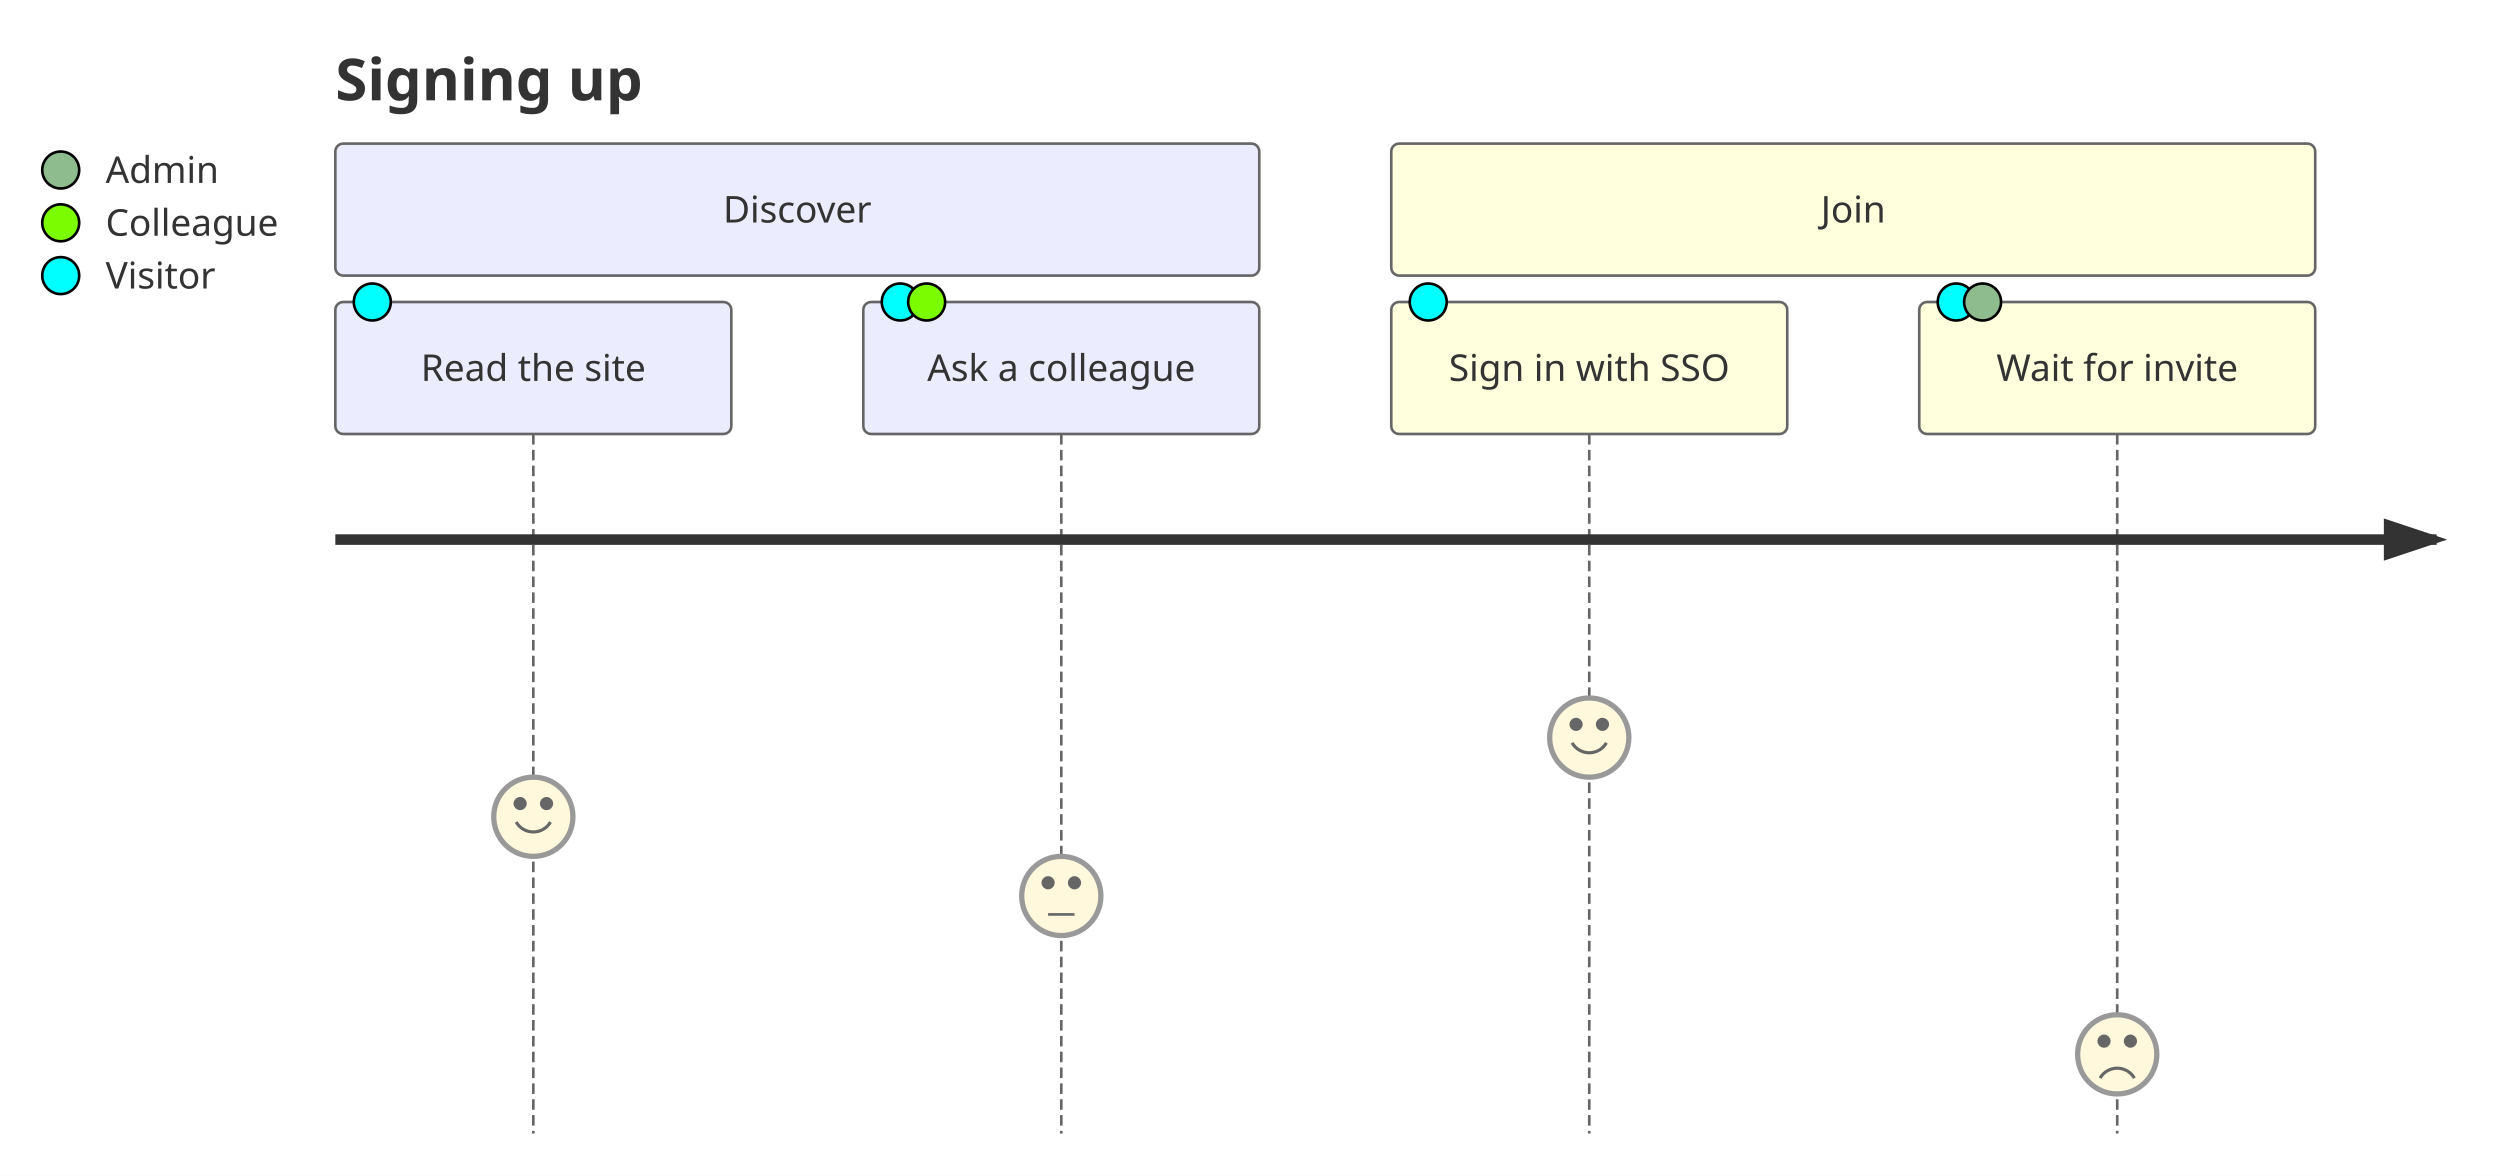
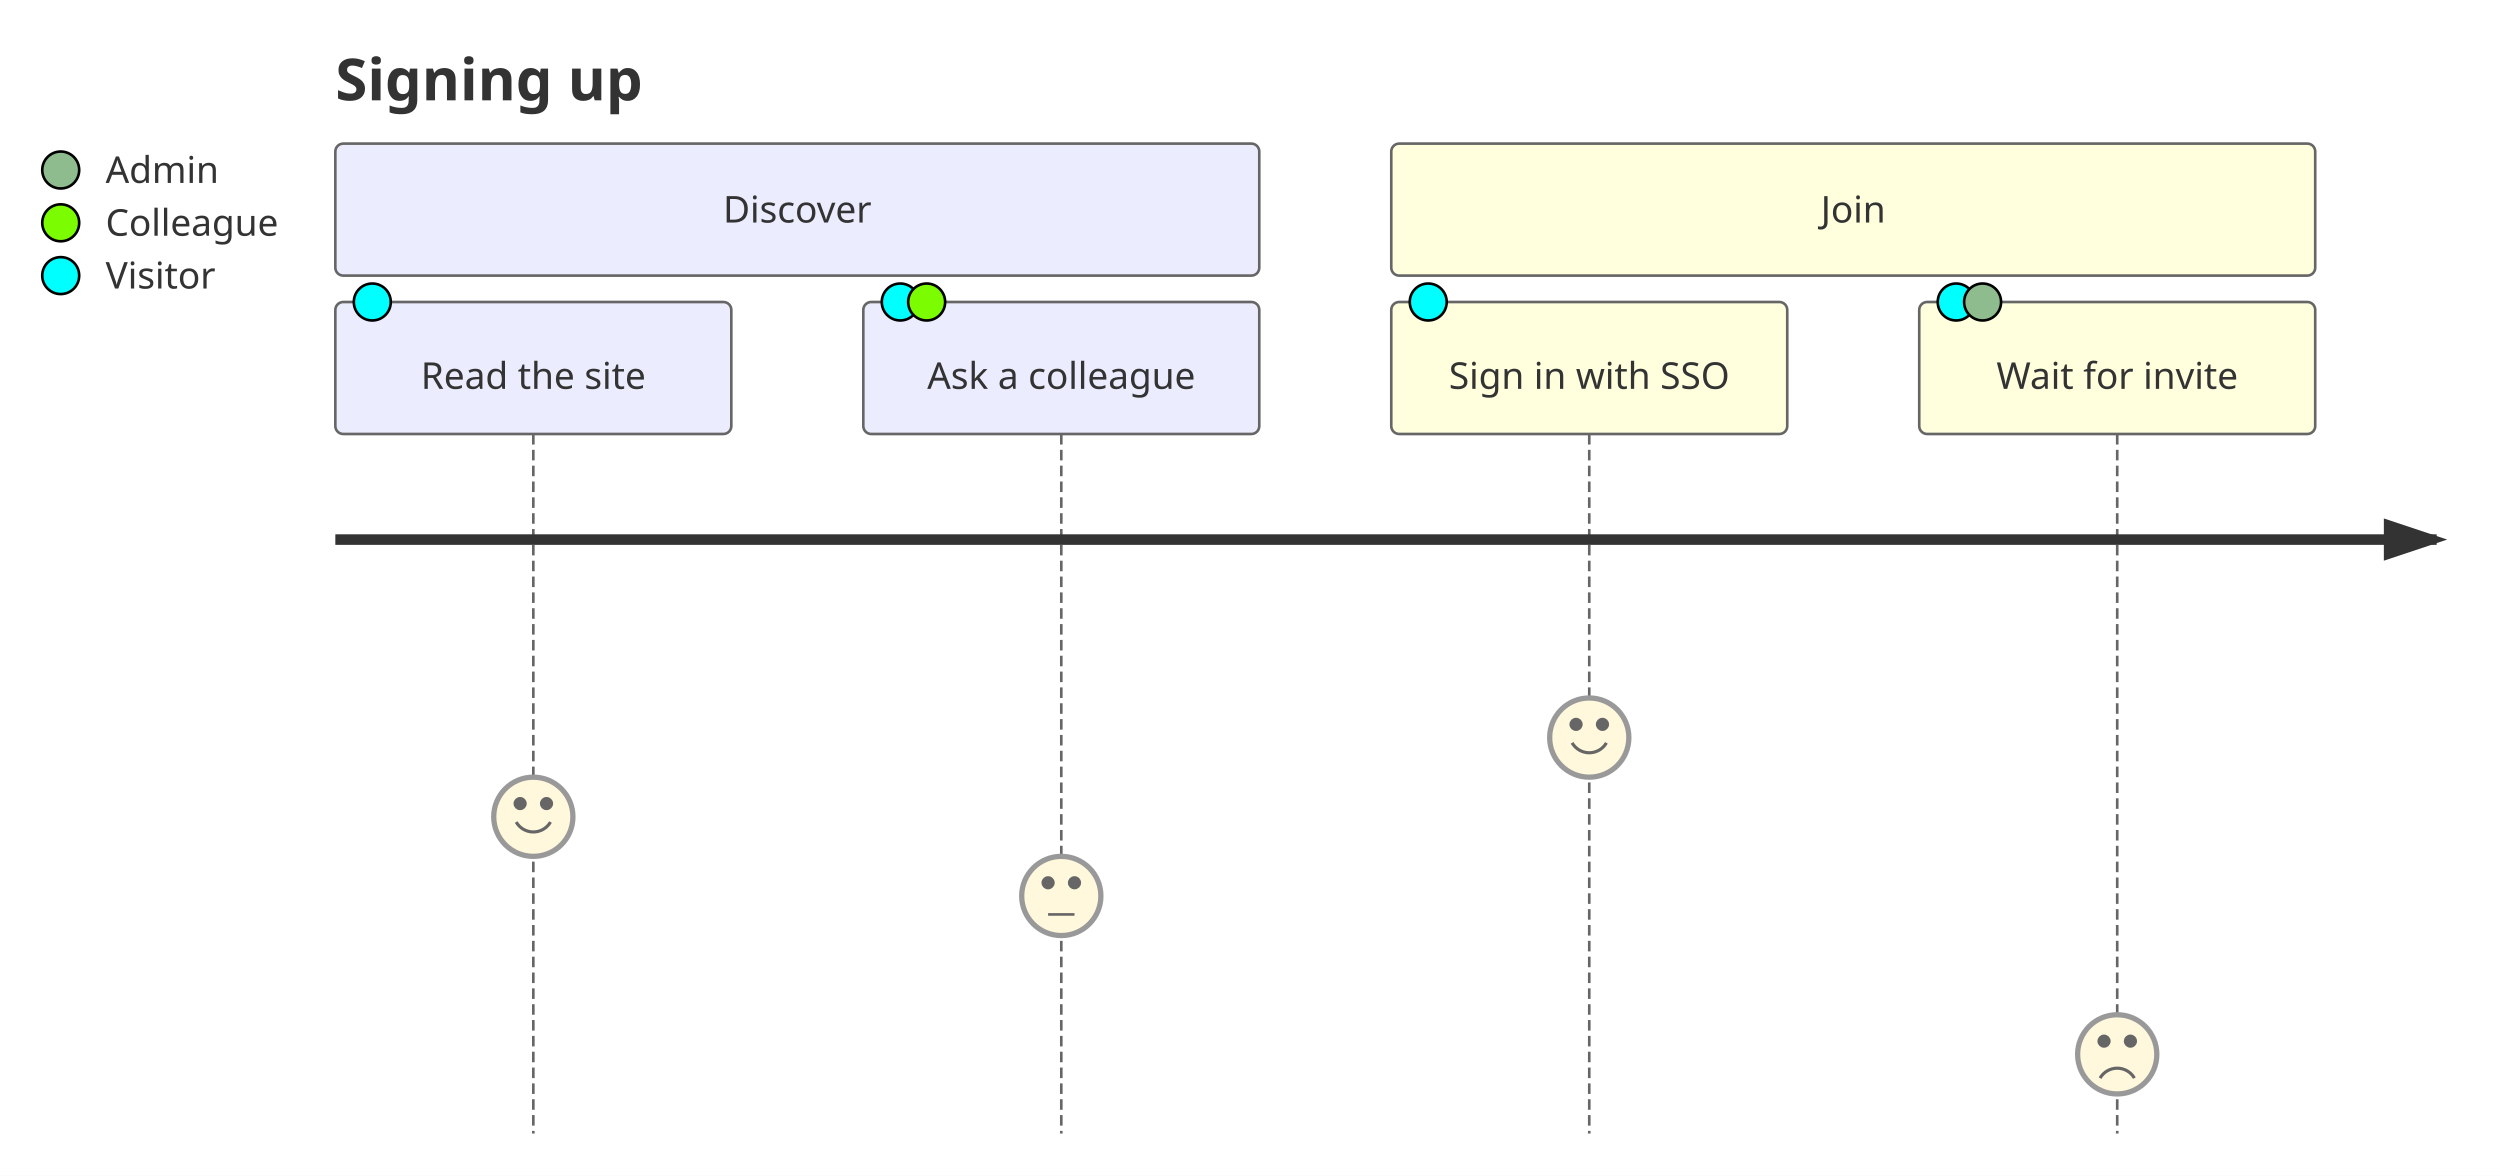
<svg xmlns="http://www.w3.org/2000/svg" width="947.03" height="445.4" viewBox="0 0 947.03 445.4" font-family="sans-serif" font-size="14">
  <rect width="100%" height="100%" fill="#ffffff" />
  <defs>
    <marker id="m1o9xkg0-arrowhead" refX="5" refY="2" markerWidth="6" markerHeight="4" orient="auto">
      <path d="M0,0 V4 L6,2 Z" fill="#333333" />
    </marker>
  </defs>
  <text x="127.03" y="38" fill="#333333" font-size="22" font-weight="bold">Signing up</text>
  <circle cx="23" cy="64.4" r="7" fill="#8fbc8f" stroke="#000000" />
  <text x="40" y="69.3" fill="#333333">Admin</text>
  <circle cx="23" cy="84.4" r="7" fill="#7cfc00" stroke="#000000" />
  <text x="40" y="89.3" fill="#333333">Colleague</text>
  <circle cx="23" cy="104.4" r="7" fill="#00ffff" stroke="#000000" />
  <text x="40" y="109.3" fill="#333333">Visitor</text>
  <rect x="127.03" y="54.4" width="350" height="50" rx="3" fill="#ececff" stroke="#666666" />
  <text fill="#333333" text-anchor="middle">
    <tspan x="302.03" y="84.3">Discover</tspan>
  </text>
  <line x1="202.03" y1="164.4" x2="202.03" y2="429.4" stroke="#666666" stroke-dasharray="4 2" />
  <circle cx="202.03" cy="309.4" r="15" fill="#fff8dc" stroke="#999999" stroke-width="2" />
  <circle cx="197.03" cy="304.4" r="1.5" fill="#666666" stroke="#666666" stroke-width="2" />
  <circle cx="207.03" cy="304.4" r="1.5" fill="#666666" stroke="#666666" stroke-width="2" />
  <path d="M195.53,311.4 A7.5,7.5 0 0 0 208.53,311.4" fill="none" stroke="#666666" stroke-width="1.2" />
  <rect x="127.03" y="114.4" width="150" height="50" rx="3" fill="#ececff" stroke="#666666" />
  <circle cx="141.03" cy="114.4" r="7" fill="#00ffff" stroke="#000000" />
  <text fill="#333333" text-anchor="middle">
-     <tspan x="202.03" y="144.3">Read the site</tspan>
+     <tspan x="202.03" y="147.3">Read the site</tspan>
  </text>
  <line x1="402.03" y1="164.4" x2="402.03" y2="429.4" stroke="#666666" stroke-dasharray="4 2" />
  <circle cx="402.03" cy="339.4" r="15" fill="#fff8dc" stroke="#999999" stroke-width="2" />
  <circle cx="397.03" cy="334.4" r="1.5" fill="#666666" stroke="#666666" stroke-width="2" />
  <circle cx="407.03" cy="334.4" r="1.5" fill="#666666" stroke="#666666" stroke-width="2" />
  <line x1="397.03" y1="346.4" x2="407.03" y2="346.4" stroke="#666666" />
  <rect x="327.03" y="114.4" width="150" height="50" rx="3" fill="#ececff" stroke="#666666" />
  <circle cx="341.03" cy="114.4" r="7" fill="#00ffff" stroke="#000000" />
  <circle cx="351.03" cy="114.4" r="7" fill="#7cfc00" stroke="#000000" />
  <text fill="#333333" text-anchor="middle">
-     <tspan x="402.03" y="144.3">Ask a colleague</tspan>
+     <tspan x="402.03" y="147.3">Ask a colleague</tspan>
  </text>
  <rect x="527.03" y="54.4" width="350" height="50" rx="3" fill="#ffffde" stroke="#666666" />
  <text fill="#333333" text-anchor="middle">
    <tspan x="702.03" y="84.3">Join</tspan>
  </text>
  <line x1="602.03" y1="164.4" x2="602.03" y2="429.4" stroke="#666666" stroke-dasharray="4 2" />
  <circle cx="602.03" cy="279.4" r="15" fill="#fff8dc" stroke="#999999" stroke-width="2" />
  <circle cx="597.03" cy="274.4" r="1.5" fill="#666666" stroke="#666666" stroke-width="2" />
  <circle cx="607.03" cy="274.4" r="1.5" fill="#666666" stroke="#666666" stroke-width="2" />
  <path d="M595.53,281.4 A7.5,7.5 0 0 0 608.53,281.4" fill="none" stroke="#666666" stroke-width="1.2" />
  <rect x="527.03" y="114.4" width="150" height="50" rx="3" fill="#ffffde" stroke="#666666" />
  <circle cx="541.03" cy="114.4" r="7" fill="#00ffff" stroke="#000000" />
  <text fill="#333333" text-anchor="middle">
-     <tspan x="602.03" y="144.3">Sign in with SSO</tspan>
+     <tspan x="602.03" y="147.3">Sign in with SSO</tspan>
  </text>
  <line x1="802.03" y1="164.4" x2="802.03" y2="429.4" stroke="#666666" stroke-dasharray="4 2" />
  <circle cx="802.03" cy="399.4" r="15" fill="#fff8dc" stroke="#999999" stroke-width="2" />
  <circle cx="797.03" cy="394.4" r="1.5" fill="#666666" stroke="#666666" stroke-width="2" />
  <circle cx="807.03" cy="394.4" r="1.5" fill="#666666" stroke="#666666" stroke-width="2" />
  <path d="M795.53,408.4 A7.5,7.5 0 0 1 808.53,408.4" fill="none" stroke="#666666" stroke-width="1.2" />
  <rect x="727.03" y="114.4" width="150" height="50" rx="3" fill="#ffffde" stroke="#666666" />
  <circle cx="741.03" cy="114.4" r="7" fill="#00ffff" stroke="#000000" />
  <circle cx="751.03" cy="114.4" r="7" fill="#8fbc8f" stroke="#000000" />
  <text fill="#333333" text-anchor="middle">
-     <tspan x="802.03" y="144.3">Wait for invite</tspan>
+     <tspan x="802.03" y="147.3">Wait for invite</tspan>
  </text>
  <line x1="127.03" y1="204.4" x2="923.03" y2="204.4" stroke="#333333" stroke-width="4" marker-end="url(#m1o9xkg0-arrowhead)" />
</svg>
